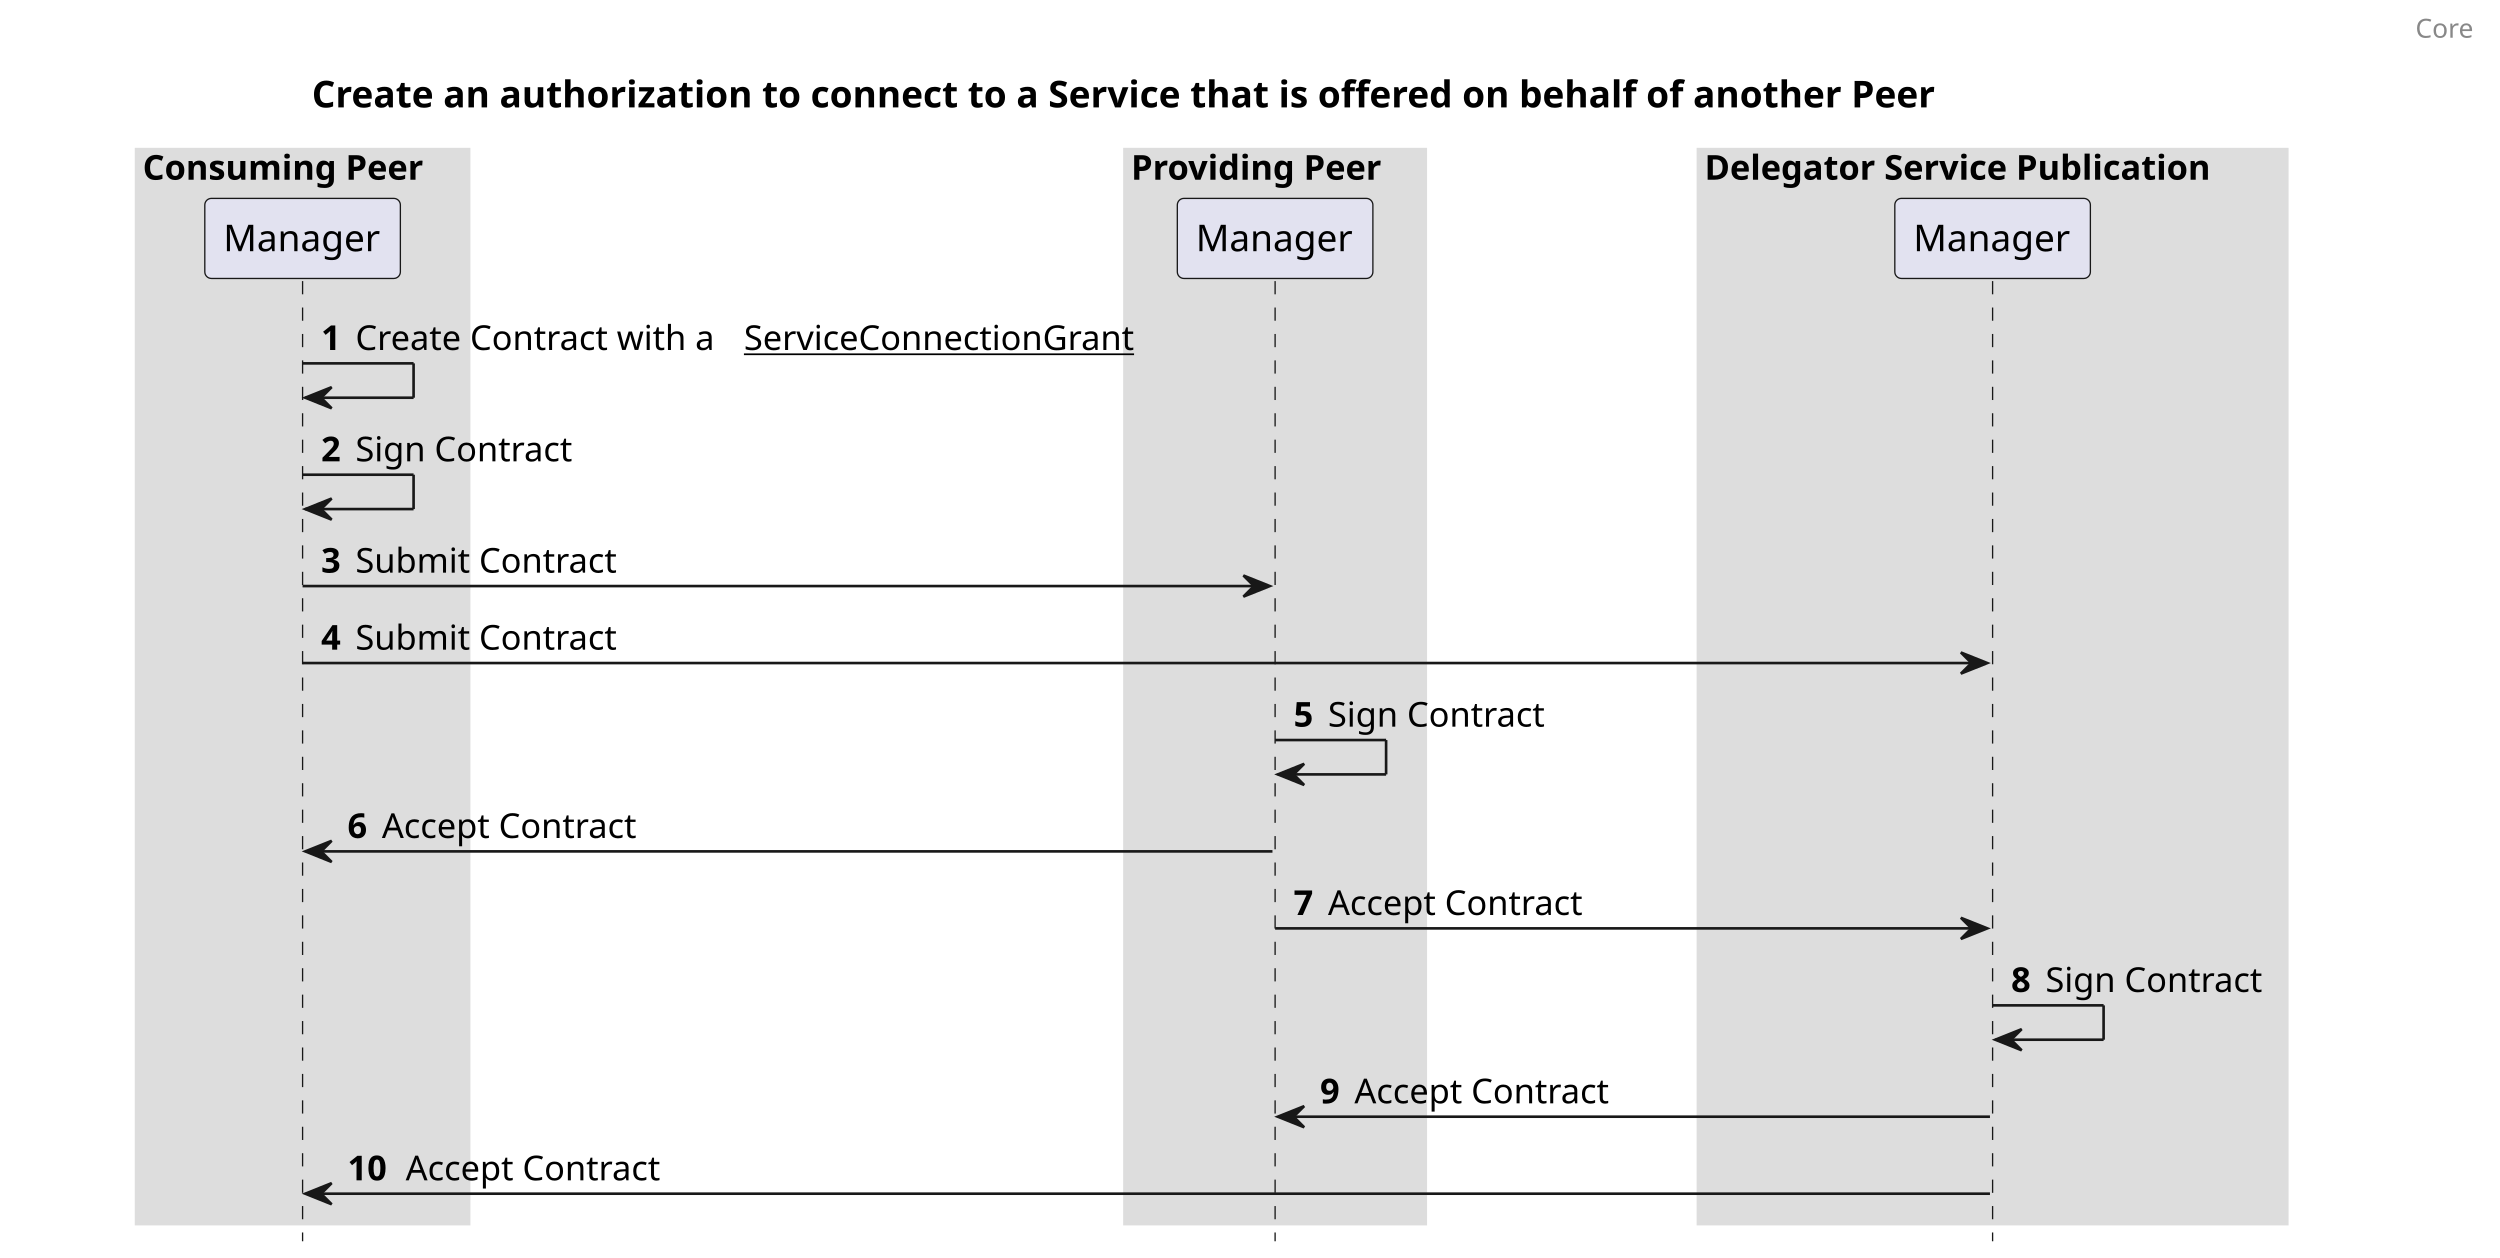
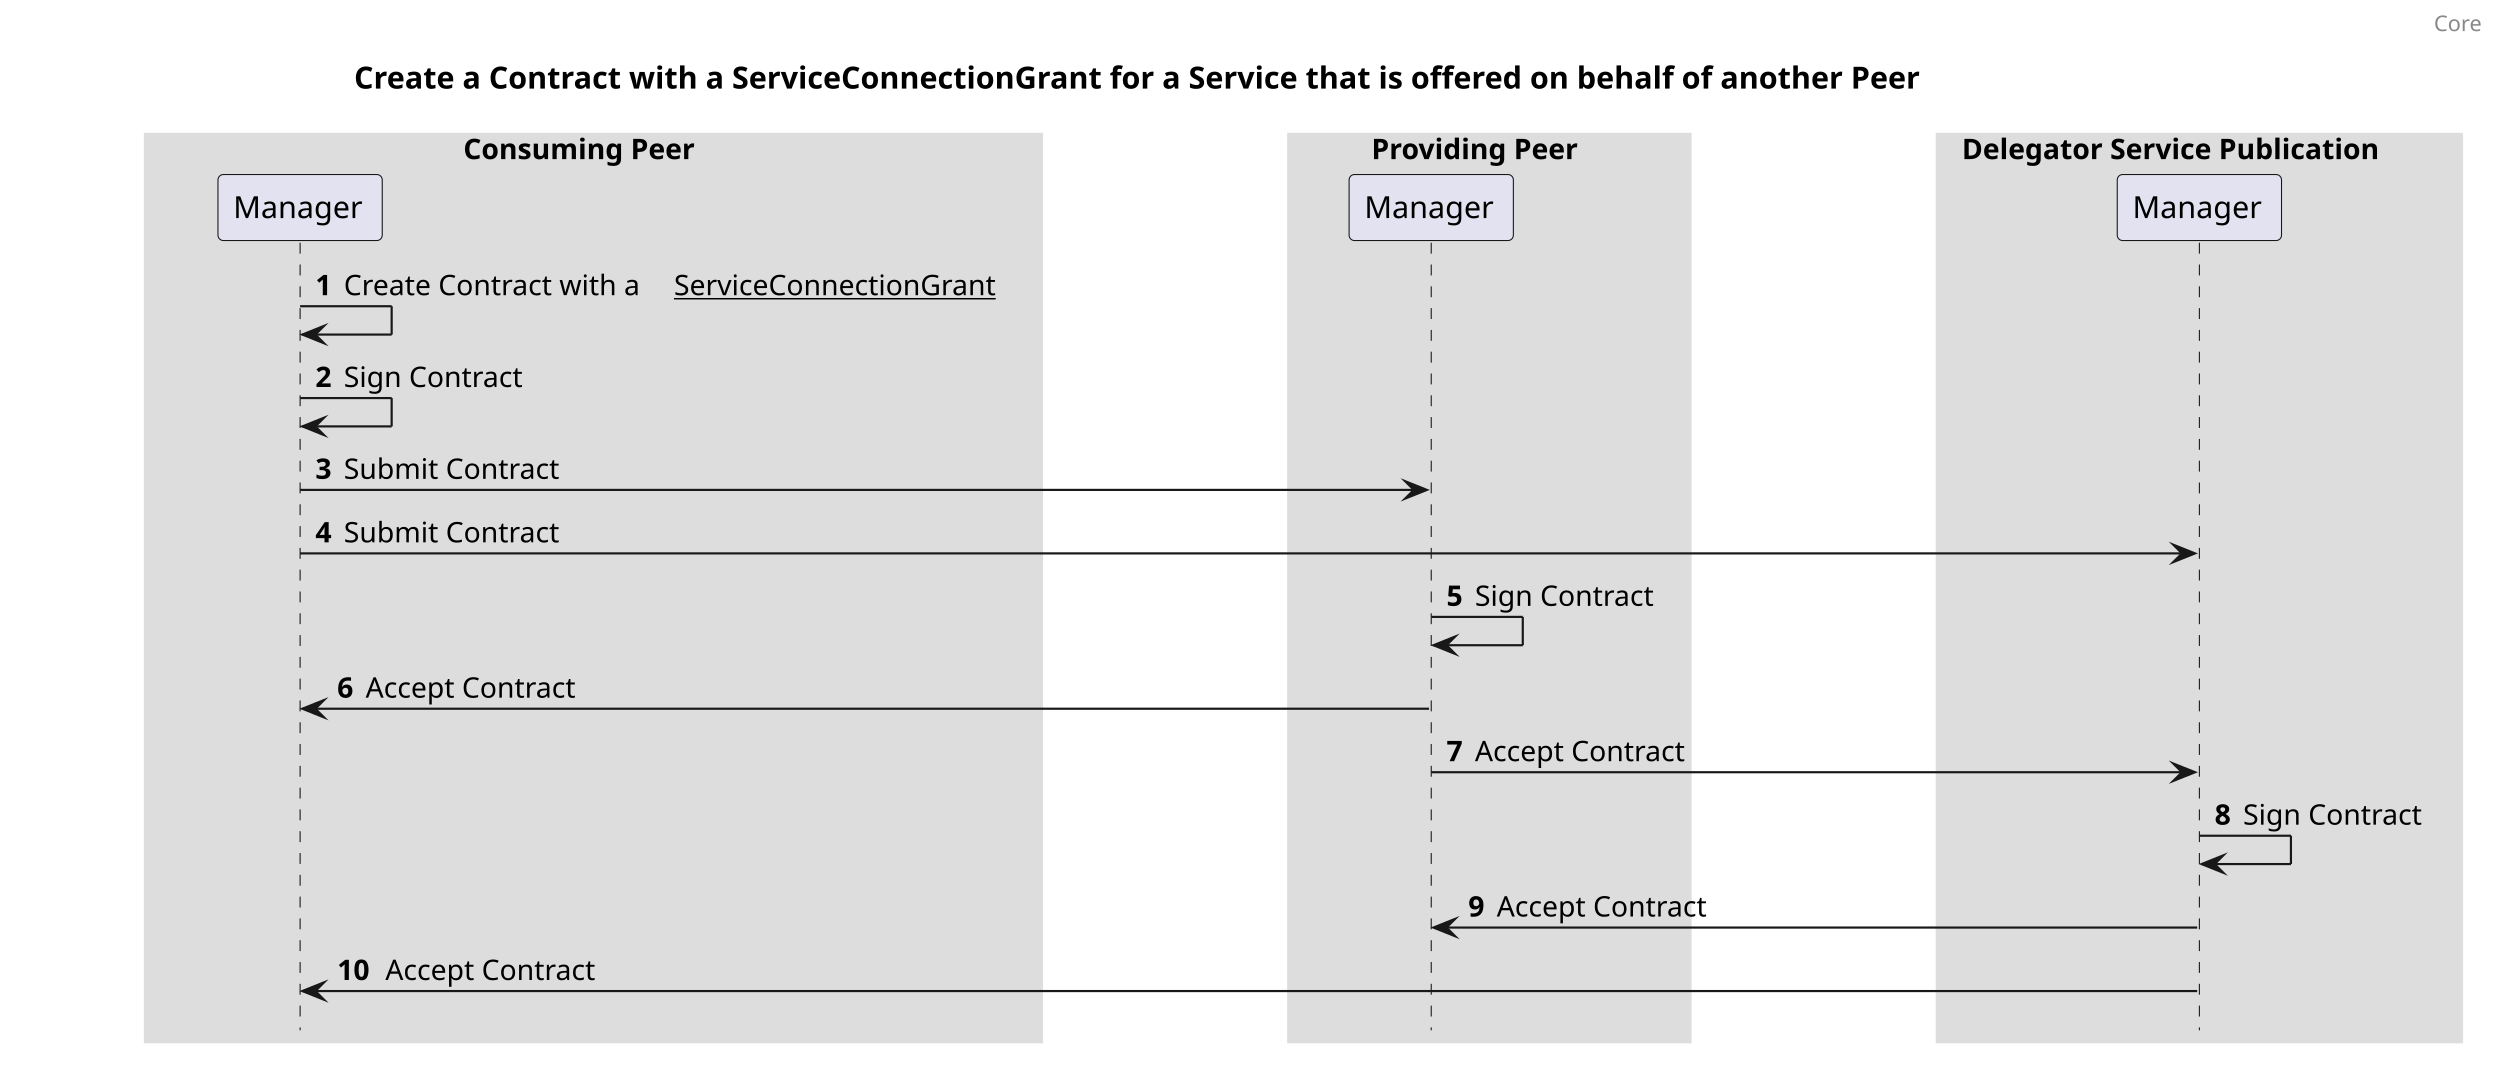
- <svg xmlns="http://www.w3.org/2000/svg" contentStyleType="text/css" height="476px" preserveAspectRatio="none" style="width:946px;height:476px;background:#FFFFFF;" version="1.1" viewBox="0 0 946 476" width="946px" zoomAndPan="magnify">
+ <svg xmlns="http://www.w3.org/2000/svg" version="1.1" data-diagram-type="SEQUENCE" style="width:1147px;height:493px;background:#FFFFFF;" width="1147px" height="493px" viewBox="0 0 1147 493" zoomAndPan="magnify" preserveAspectRatio="none" contentStyleType="text/css">
  <defs />
-   <g>
-     <text fill="#000000" font-family="sans-serif" font-size="14" font-weight="bold" lengthAdjust="spacing" textLength="702" x="118" y="40.636">Create an authorization to connect to a Service that is offered on behalf of another Peer</text>
-     <rect fill="#DDDDDD" height="407.758" style="stroke:none;stroke-width:0.5;" width="127" x="51" y="55.938" />
-     <text fill="#000000" font-family="sans-serif" font-size="13" font-weight="bold" lengthAdjust="spacing" textLength="121" x="54" y="68.004">Consuming Peer</text>
-     <rect fill="#DDDDDD" height="407.758" style="stroke:none;stroke-width:0.5;" width="115" x="425" y="55.938" />
-     <text fill="#000000" font-family="sans-serif" font-size="13" font-weight="bold" lengthAdjust="spacing" textLength="109" x="428" y="68.004">Providing Peer</text>
-     <rect fill="#DDDDDD" height="407.758" style="stroke:none;stroke-width:0.5;" width="224" x="642" y="55.938" />
-     <text fill="#000000" font-family="sans-serif" font-size="13" font-weight="bold" lengthAdjust="spacing" textLength="218" x="645" y="68.004">Delegator Service Publication</text>
-     <line style="stroke:#181818;stroke-width:0.5;stroke-dasharray:5.0,5.0;" x1="114.5" x2="114.5" y1="106.367" y2="469.695" />
-     <line style="stroke:#181818;stroke-width:0.5;stroke-dasharray:5.0,5.0;" x1="482.5" x2="482.5" y1="106.367" y2="469.695" />
-     <line style="stroke:#181818;stroke-width:0.5;stroke-dasharray:5.0,5.0;" x1="754" x2="754" y1="106.367" y2="469.695" />
-     <rect fill="#E2E2F0" height="30.297" rx="2.5" ry="2.5" style="stroke:#181818;stroke-width:0.5;" width="74" x="77.5" y="75.07" />
-     <text fill="#000000" font-family="sans-serif" font-size="14" lengthAdjust="spacing" textLength="60" x="84.5" y="95.065">Manager</text>
-     <rect fill="#E2E2F0" height="30.297" rx="2.5" ry="2.5" style="stroke:#181818;stroke-width:0.5;" width="74" x="445.5" y="75.07" />
-     <text fill="#000000" font-family="sans-serif" font-size="14" lengthAdjust="spacing" textLength="60" x="452.5" y="95.065">Manager</text>
-     <rect fill="#E2E2F0" height="30.297" rx="2.5" ry="2.5" style="stroke:#181818;stroke-width:0.5;" width="74" x="717" y="75.07" />
-     <text fill="#000000" font-family="sans-serif" font-size="14" lengthAdjust="spacing" textLength="60" x="724" y="95.065">Manager</text>
-     <line style="stroke:#181818;stroke-width:1.0;" x1="114.5" x2="156.5" y1="137.5" y2="137.5" />
-     <line style="stroke:#181818;stroke-width:1.0;" x1="156.5" x2="156.5" y1="137.5" y2="150.5" />
-     <line style="stroke:#181818;stroke-width:1.0;" x1="115.5" x2="156.5" y1="150.5" y2="150.5" />
-     <polygon fill="#181818" points="125.5,146.5,115.5,150.5,125.5,154.5,121.5,150.5" style="stroke:#181818;stroke-width:1.0;" />
-     <text fill="#000000" font-family="sans-serif" font-size="13" font-weight="bold" lengthAdjust="spacing" textLength="9" x="121.5" y="132.434">1</text>
-     <text fill="#000000" font-family="sans-serif" font-size="13" lengthAdjust="spacing" textLength="143" x="134.5" y="132.434">Create Contract with a</text>
-     <text fill="#000000" font-family="sans-serif" font-size="13" lengthAdjust="spacing" text-decoration="underline" textLength="155" x="281.5" y="132.434">ServiceConnectionGrant</text>
-     <line style="stroke:#181818;stroke-width:1.0;" x1="114.5" x2="156.5" y1="179.633" y2="179.633" />
-     <line style="stroke:#181818;stroke-width:1.0;" x1="156.5" x2="156.5" y1="179.633" y2="192.633" />
-     <line style="stroke:#181818;stroke-width:1.0;" x1="115.5" x2="156.5" y1="192.633" y2="192.633" />
-     <polygon fill="#181818" points="125.5,188.633,115.5,192.633,125.5,196.633,121.5,192.633" style="stroke:#181818;stroke-width:1.0;" />
-     <text fill="#000000" font-family="sans-serif" font-size="13" font-weight="bold" lengthAdjust="spacing" textLength="9" x="121.5" y="174.567">2</text>
-     <text fill="#000000" font-family="sans-serif" font-size="13" lengthAdjust="spacing" textLength="87" x="134.5" y="174.567">Sign Contract</text>
-     <polygon fill="#181818" points="470.5,217.766,480.5,221.766,470.5,225.766,474.5,221.766" style="stroke:#181818;stroke-width:1.0;" />
-     <line style="stroke:#181818;stroke-width:1.0;" x1="114.5" x2="476.5" y1="221.766" y2="221.766" />
-     <text fill="#000000" font-family="sans-serif" font-size="13" font-weight="bold" lengthAdjust="spacing" textLength="9" x="121.5" y="216.7">3</text>
-     <text fill="#000000" font-family="sans-serif" font-size="13" lengthAdjust="spacing" textLength="105" x="134.5" y="216.7">Submit Contract</text>
-     <polygon fill="#181818" points="742,246.898,752,250.898,742,254.898,746,250.898" style="stroke:#181818;stroke-width:1.0;" />
-     <line style="stroke:#181818;stroke-width:1.0;" x1="114.5" x2="748" y1="250.898" y2="250.898" />
-     <text fill="#000000" font-family="sans-serif" font-size="13" font-weight="bold" lengthAdjust="spacing" textLength="9" x="121.5" y="245.833">4</text>
-     <text fill="#000000" font-family="sans-serif" font-size="13" lengthAdjust="spacing" textLength="105" x="134.5" y="245.833">Submit Contract</text>
-     <line style="stroke:#181818;stroke-width:1.0;" x1="482.5" x2="524.5" y1="280.031" y2="280.031" />
-     <line style="stroke:#181818;stroke-width:1.0;" x1="524.5" x2="524.5" y1="280.031" y2="293.031" />
-     <line style="stroke:#181818;stroke-width:1.0;" x1="483.5" x2="524.5" y1="293.031" y2="293.031" />
-     <polygon fill="#181818" points="493.5,289.031,483.5,293.031,493.5,297.031,489.5,293.031" style="stroke:#181818;stroke-width:1.0;" />
-     <text fill="#000000" font-family="sans-serif" font-size="13" font-weight="bold" lengthAdjust="spacing" textLength="9" x="489.5" y="274.965">5</text>
-     <text fill="#000000" font-family="sans-serif" font-size="13" lengthAdjust="spacing" textLength="87" x="502.5" y="274.965">Sign Contract</text>
-     <polygon fill="#181818" points="125.5,318.164,115.5,322.164,125.5,326.164,121.5,322.164" style="stroke:#181818;stroke-width:1.0;" />
-     <line style="stroke:#181818;stroke-width:1.0;" x1="119.5" x2="481.5" y1="322.164" y2="322.164" />
-     <text fill="#000000" font-family="sans-serif" font-size="13" font-weight="bold" lengthAdjust="spacing" textLength="9" x="131.5" y="317.098">6</text>
-     <text fill="#000000" font-family="sans-serif" font-size="13" lengthAdjust="spacing" textLength="103" x="144.5" y="317.098">Accept Contract</text>
-     <polygon fill="#181818" points="742,347.297,752,351.297,742,355.297,746,351.297" style="stroke:#181818;stroke-width:1.0;" />
-     <line style="stroke:#181818;stroke-width:1.0;" x1="482.5" x2="748" y1="351.297" y2="351.297" />
-     <text fill="#000000" font-family="sans-serif" font-size="13" font-weight="bold" lengthAdjust="spacing" textLength="9" x="489.5" y="346.231">7</text>
-     <text fill="#000000" font-family="sans-serif" font-size="13" lengthAdjust="spacing" textLength="103" x="502.5" y="346.231">Accept Contract</text>
-     <line style="stroke:#181818;stroke-width:1.0;" x1="754" x2="796" y1="380.43" y2="380.43" />
-     <line style="stroke:#181818;stroke-width:1.0;" x1="796" x2="796" y1="380.43" y2="393.43" />
-     <line style="stroke:#181818;stroke-width:1.0;" x1="755" x2="796" y1="393.43" y2="393.43" />
-     <polygon fill="#181818" points="765,389.43,755,393.43,765,397.43,761,393.43" style="stroke:#181818;stroke-width:1.0;" />
-     <text fill="#000000" font-family="sans-serif" font-size="13" font-weight="bold" lengthAdjust="spacing" textLength="9" x="761" y="375.364">8</text>
-     <text fill="#000000" font-family="sans-serif" font-size="13" lengthAdjust="spacing" textLength="87" x="774" y="375.364">Sign Contract</text>
-     <polygon fill="#181818" points="493.5,418.562,483.5,422.562,493.5,426.562,489.5,422.562" style="stroke:#181818;stroke-width:1.0;" />
-     <line style="stroke:#181818;stroke-width:1.0;" x1="487.5" x2="753" y1="422.562" y2="422.562" />
-     <text fill="#000000" font-family="sans-serif" font-size="13" font-weight="bold" lengthAdjust="spacing" textLength="9" x="499.5" y="417.497">9</text>
-     <text fill="#000000" font-family="sans-serif" font-size="13" lengthAdjust="spacing" textLength="103" x="512.5" y="417.497">Accept Contract</text>
-     <polygon fill="#181818" points="125.5,447.695,115.5,451.695,125.5,455.695,121.5,451.695" style="stroke:#181818;stroke-width:1.0;" />
-     <line style="stroke:#181818;stroke-width:1.0;" x1="119.5" x2="753" y1="451.695" y2="451.695" />
-     <text fill="#000000" font-family="sans-serif" font-size="13" font-weight="bold" lengthAdjust="spacing" textLength="18" x="131.5" y="446.629">10</text>
-     <text fill="#000000" font-family="sans-serif" font-size="13" lengthAdjust="spacing" textLength="103" x="153.5" y="446.629">Accept Contract</text>
-     <text fill="#888888" font-family="sans-serif" font-size="10" lengthAdjust="spacing" textLength="24" x="914" y="14.282">Core</text>
+   <g font-family="sans-serif" lengthAdjust="spacing">
+     <g class="header" data-source-line="3">
+       <text x="1116.688" y="14.282" fill="#888" font-size="10" textLength="23.364">Core</text>
+     </g>
+     <g class="title" data-source-line="4">
+       <text x="162.455" y="40.636" fill="#000" font-size="14" textLength="820.142" font-weight="700">Create a Contract with a ServiceConnectionGrant for a Service that is offered on behalf of another Peer</text>
+     </g>
+     <rect x="66" y="60.938" width="412.539" height="417.758" fill="#DDD" style="stroke:none;" />
+     <text x="212.579" y="73.004" fill="#000" font-size="13" textLength="119.38" font-weight="700">Consuming Peer</text>
+     <rect x="590.539" y="60.938" width="185.566" height="417.758" fill="#DDD" style="stroke:none;" />
+     <text x="629.212" y="73.004" fill="#000" font-size="13" textLength="108.221" font-weight="700">Providing Peer</text>
+     <rect x="888.105" y="60.938" width="241.947" height="417.758" fill="#DDD" style="stroke:none;" />
+     <text x="900.105" y="73.004" fill="#000" font-size="13" textLength="217.947" font-weight="700">Delegator Service Publication</text>
+     <g>
+       <rect x="134.19" y="111.367" width="8" height="361.328" fill="#000" fill-opacity="0" />
+       <line x1="137.69" y1="111.367" x2="137.69" y2="472.695" style="stroke:#181818;stroke-width:0.5;stroke-dasharray:5,5;" />
+     </g>
+     <g>
+       <rect x="653.15" y="111.367" width="8" height="361.328" fill="#000" fill-opacity="0" />
+       <line x1="656.65" y1="111.367" x2="656.65" y2="472.695" style="stroke:#181818;stroke-width:0.5;stroke-dasharray:5,5;" />
+     </g>
+     <g>
+       <rect x="1005.579" y="111.367" width="8" height="361.328" fill="#000" fill-opacity="0" />
+       <line x1="1009.079" y1="111.367" x2="1009.079" y2="472.695" style="stroke:#181818;stroke-width:0.5;stroke-dasharray:5,5;" />
+     </g>
+     <rect x="100.007" y="80.07" width="75.366" height="30.297" fill="#E2E2F0" style="stroke:#181818;stroke-width:0.5;" rx="2.5" ry="2.5" />
+     <text x="107.007" y="100.065" fill="#000" font-size="14" textLength="61.366">Manager</text>
+     <rect x="618.967" y="80.07" width="75.366" height="30.297" fill="#E2E2F0" style="stroke:#181818;stroke-width:0.5;" rx="2.5" ry="2.5" />
+     <text x="625.967" y="100.065" fill="#000" font-size="14" textLength="61.366">Manager</text>
+     <rect x="971.396" y="80.07" width="75.366" height="30.297" fill="#E2E2F0" style="stroke:#181818;stroke-width:0.5;" rx="2.5" ry="2.5" />
+     <text x="978.396" y="100.065" fill="#000" font-size="14" textLength="61.366">Manager</text>
+     <line x1="137.69" y1="140.5" x2="179.69" y2="140.5" style="stroke:#181818;stroke-width:1;" />
+     <line x1="179.69" y1="140.5" x2="179.69" y2="153.5" style="stroke:#181818;stroke-width:1;" />
+     <line x1="138.69" y1="153.5" x2="179.69" y2="153.5" style="stroke:#181818;stroke-width:1;" />
+     <polygon points="148.69,149.5,138.69,153.5,148.69,157.5,144.69,153.5" fill="#181818" style="stroke:#181818;stroke-width:1;stroke-linejoin:miter;stroke-miterlimit:10;" />
+     <text x="144.69" y="135.434" fill="#000" font-size="13" font-weight="700">1</text>
+     <text x="157.736" y="135.434" fill="#000" font-size="13" textLength="147.348">Create Contract with a</text>
+     <text x="309.216" y="135.434" fill="#000" font-size="13" textLength="158.323" text-decoration="underline">ServiceConnectionGrant</text>
+     <line x1="137.69" y1="182.633" x2="179.69" y2="182.633" style="stroke:#181818;stroke-width:1;" />
+     <line x1="179.69" y1="182.633" x2="179.69" y2="195.633" style="stroke:#181818;stroke-width:1;" />
+     <line x1="138.69" y1="195.633" x2="179.69" y2="195.633" style="stroke:#181818;stroke-width:1;" />
+     <polygon points="148.69,191.633,138.69,195.633,148.69,199.633,144.69,195.633" fill="#181818" style="stroke:#181818;stroke-width:1;stroke-linejoin:miter;stroke-miterlimit:10;" />
+     <text x="144.69" y="177.567" fill="#000" font-size="13" font-weight="700">2</text>
+     <text x="157.736" y="177.567" fill="#000" font-size="13" textLength="88.41">Sign Contract</text>
+     <polygon points="644.65,220.766,654.65,224.766,644.65,228.766,648.65,224.766" fill="#181818" style="stroke:#181818;stroke-width:1;stroke-linejoin:miter;stroke-miterlimit:10;" />
+     <line x1="137.69" y1="224.766" x2="650.65" y2="224.766" style="stroke:#181818;stroke-width:1;" />
+     <text x="144.69" y="219.7" fill="#000" font-size="13" font-weight="700">3</text>
+     <text x="157.736" y="219.7" fill="#000" font-size="13" textLength="106.171">Submit Contract</text>
+     <polygon points="997.079,249.898,1007.079,253.898,997.079,257.898,1001.079,253.898" fill="#181818" style="stroke:#181818;stroke-width:1;stroke-linejoin:miter;stroke-miterlimit:10;" />
+     <line x1="137.69" y1="253.898" x2="1003.079" y2="253.898" style="stroke:#181818;stroke-width:1;" />
+     <text x="144.69" y="248.833" fill="#000" font-size="13" font-weight="700">4</text>
+     <text x="157.736" y="248.833" fill="#000" font-size="13" textLength="106.171">Submit Contract</text>
+     <line x1="656.65" y1="283.031" x2="698.65" y2="283.031" style="stroke:#181818;stroke-width:1;" />
+     <line x1="698.65" y1="283.031" x2="698.65" y2="296.031" style="stroke:#181818;stroke-width:1;" />
+     <line x1="657.65" y1="296.031" x2="698.65" y2="296.031" style="stroke:#181818;stroke-width:1;" />
+     <polygon points="667.65,292.031,657.65,296.031,667.65,300.031,663.65,296.031" fill="#181818" style="stroke:#181818;stroke-width:1;stroke-linejoin:miter;stroke-miterlimit:10;" />
+     <text x="663.65" y="277.965" fill="#000" font-size="13" font-weight="700">5</text>
+     <text x="676.695" y="277.965" fill="#000" font-size="13" textLength="88.41">Sign Contract</text>
+     <polygon points="148.69,321.164,138.69,325.164,148.69,329.164,144.69,325.164" fill="#181818" style="stroke:#181818;stroke-width:1;stroke-linejoin:miter;stroke-miterlimit:10;" />
+     <line x1="142.69" y1="325.164" x2="655.65" y2="325.164" style="stroke:#181818;stroke-width:1;" />
+     <text x="154.69" y="320.098" fill="#000" font-size="13" font-weight="700">6</text>
+     <text x="167.736" y="320.098" fill="#000" font-size="13" textLength="104.59">Accept Contract</text>
+     <polygon points="997.079,350.297,1007.079,354.297,997.079,358.297,1001.079,354.297" fill="#181818" style="stroke:#181818;stroke-width:1;stroke-linejoin:miter;stroke-miterlimit:10;" />
+     <line x1="656.65" y1="354.297" x2="1003.079" y2="354.297" style="stroke:#181818;stroke-width:1;" />
+     <text x="663.65" y="349.231" fill="#000" font-size="13" font-weight="700">7</text>
+     <text x="676.695" y="349.231" fill="#000" font-size="13" textLength="104.59">Accept Contract</text>
+     <line x1="1009.079" y1="383.43" x2="1051.079" y2="383.43" style="stroke:#181818;stroke-width:1;" />
+     <line x1="1051.079" y1="383.43" x2="1051.079" y2="396.43" style="stroke:#181818;stroke-width:1;" />
+     <line x1="1010.079" y1="396.43" x2="1051.079" y2="396.43" style="stroke:#181818;stroke-width:1;" />
+     <polygon points="1020.079,392.43,1010.079,396.43,1020.079,400.43,1016.079,396.43" fill="#181818" style="stroke:#181818;stroke-width:1;stroke-linejoin:miter;stroke-miterlimit:10;" />
+     <text x="1016.079" y="378.364" fill="#000" font-size="13" font-weight="700">8</text>
+     <text x="1029.124" y="378.364" fill="#000" font-size="13" textLength="88.41">Sign Contract</text>
+     <polygon points="667.65,421.563,657.65,425.563,667.65,429.563,663.65,425.563" fill="#181818" style="stroke:#181818;stroke-width:1;stroke-linejoin:miter;stroke-miterlimit:10;" />
+     <line x1="661.65" y1="425.563" x2="1008.079" y2="425.563" style="stroke:#181818;stroke-width:1;" />
+     <text x="673.65" y="420.497" fill="#000" font-size="13" font-weight="700">9</text>
+     <text x="686.695" y="420.497" fill="#000" font-size="13" textLength="104.59">Accept Contract</text>
+     <polygon points="148.69,450.695,138.69,454.695,148.69,458.695,144.69,454.695" fill="#181818" style="stroke:#181818;stroke-width:1;stroke-linejoin:miter;stroke-miterlimit:10;" />
+     <line x1="142.69" y1="454.695" x2="1008.079" y2="454.695" style="stroke:#181818;stroke-width:1;" />
+     <text x="154.69" y="449.629" fill="#000" font-size="13" textLength="18.091" font-weight="700">10</text>
+     <text x="176.781" y="449.629" fill="#000" font-size="13" textLength="104.59">Accept Contract</text>
  </g>
</svg>
